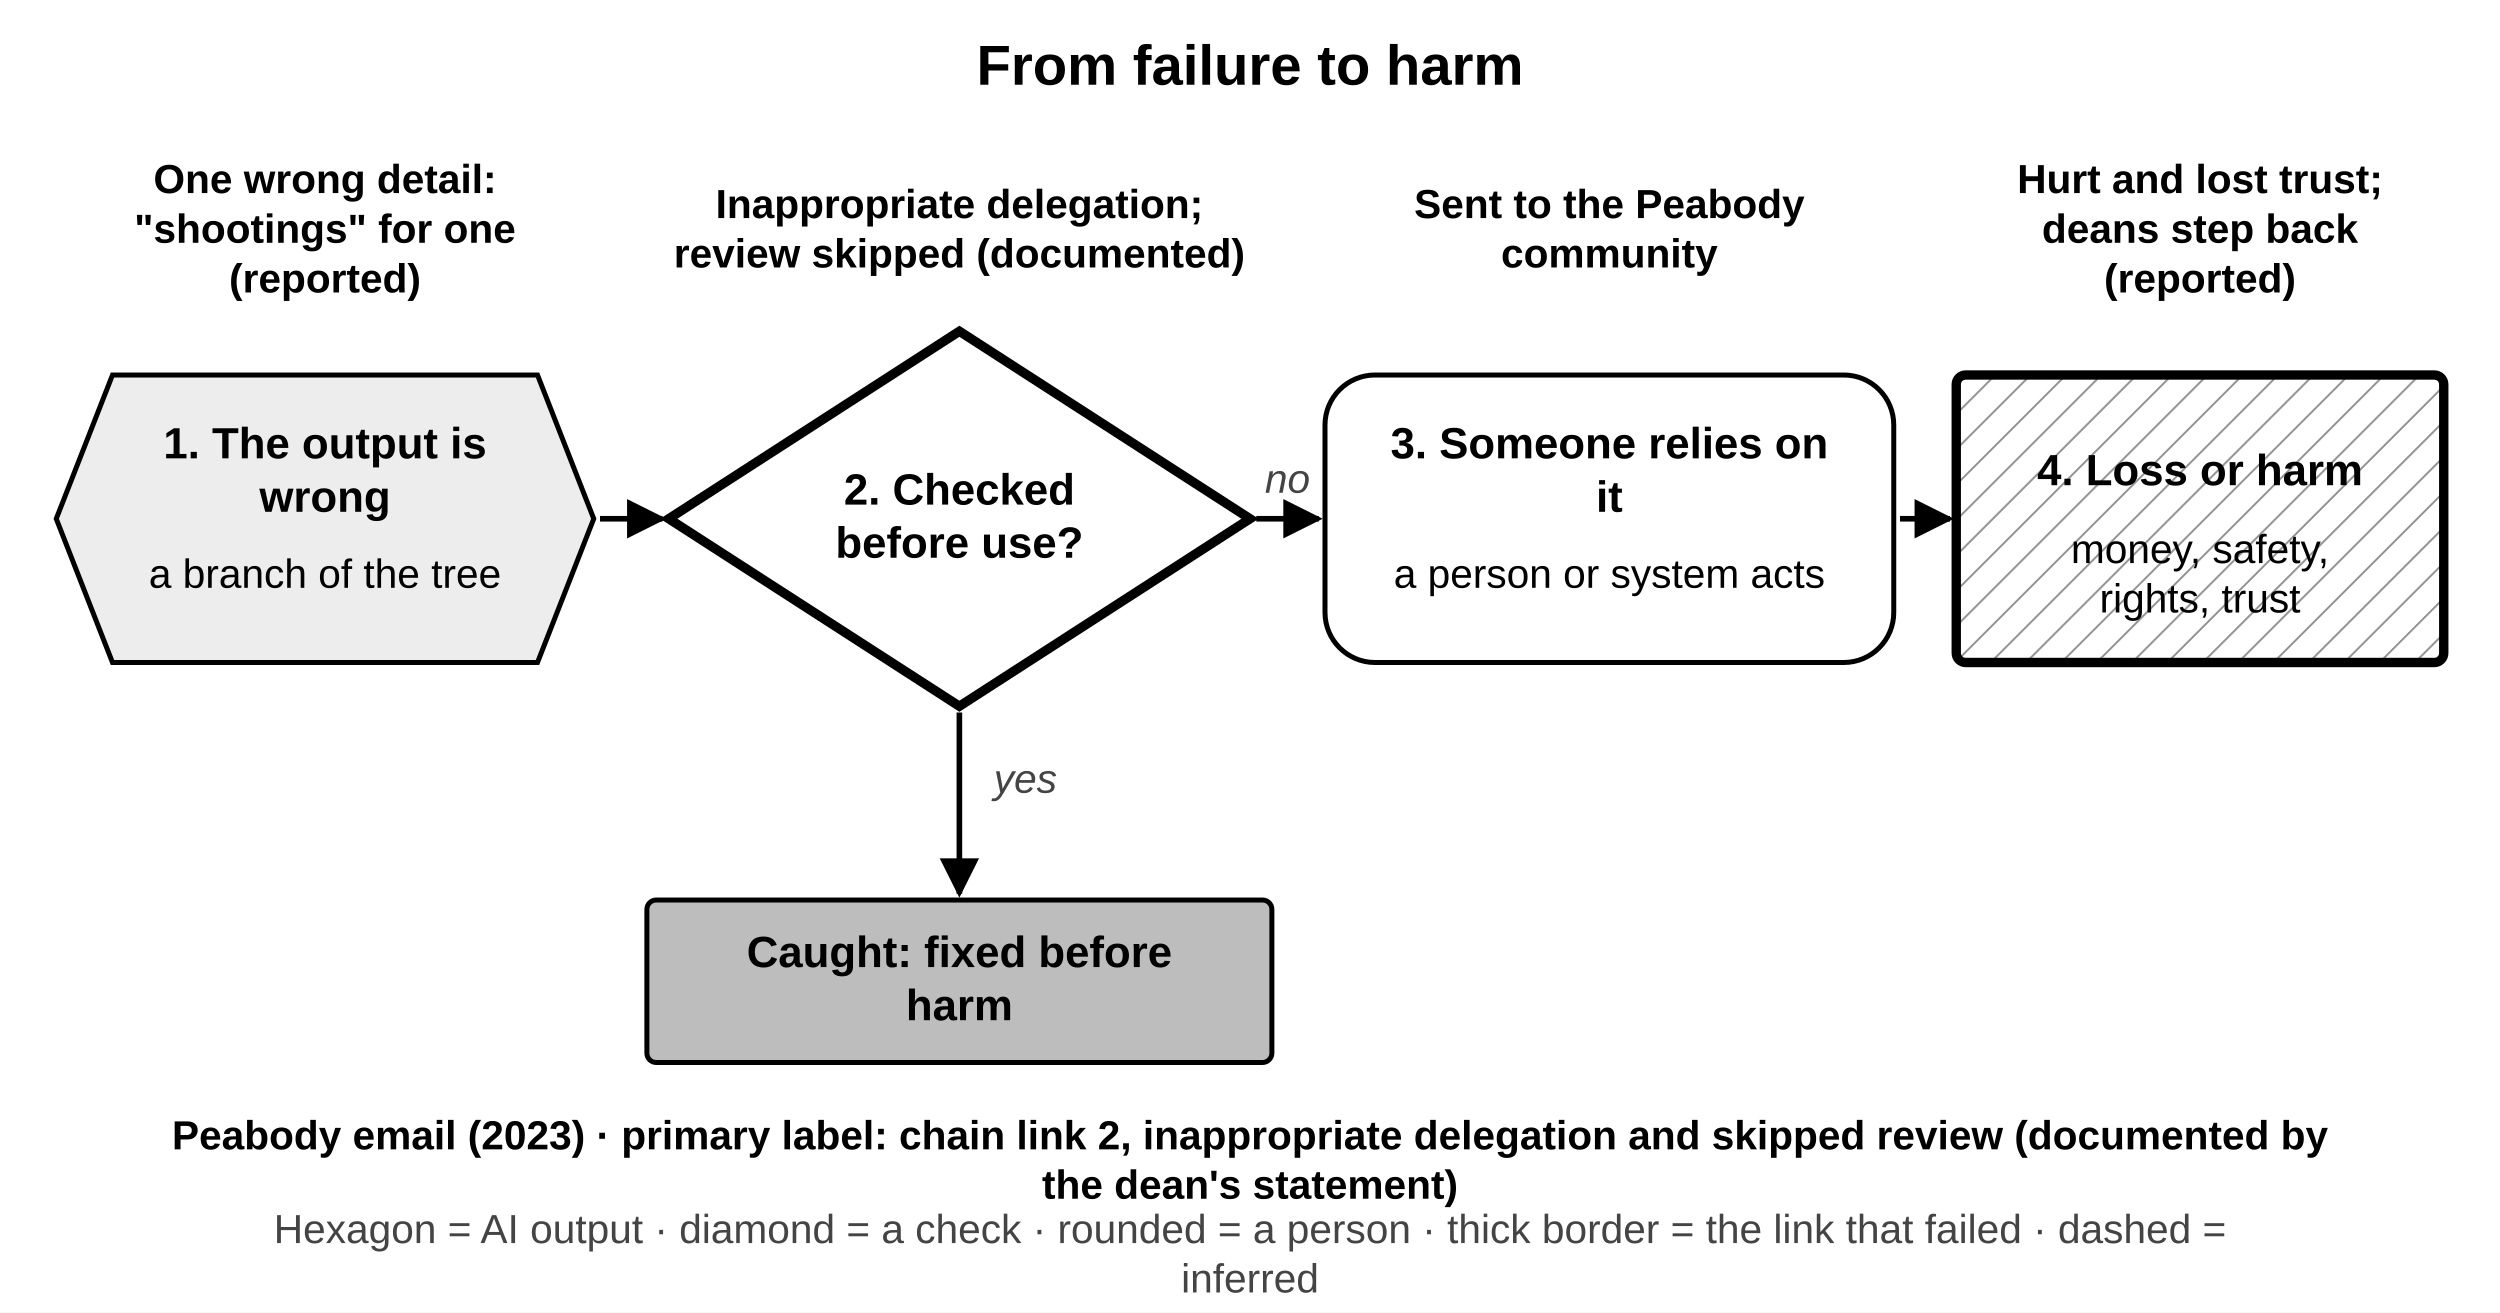
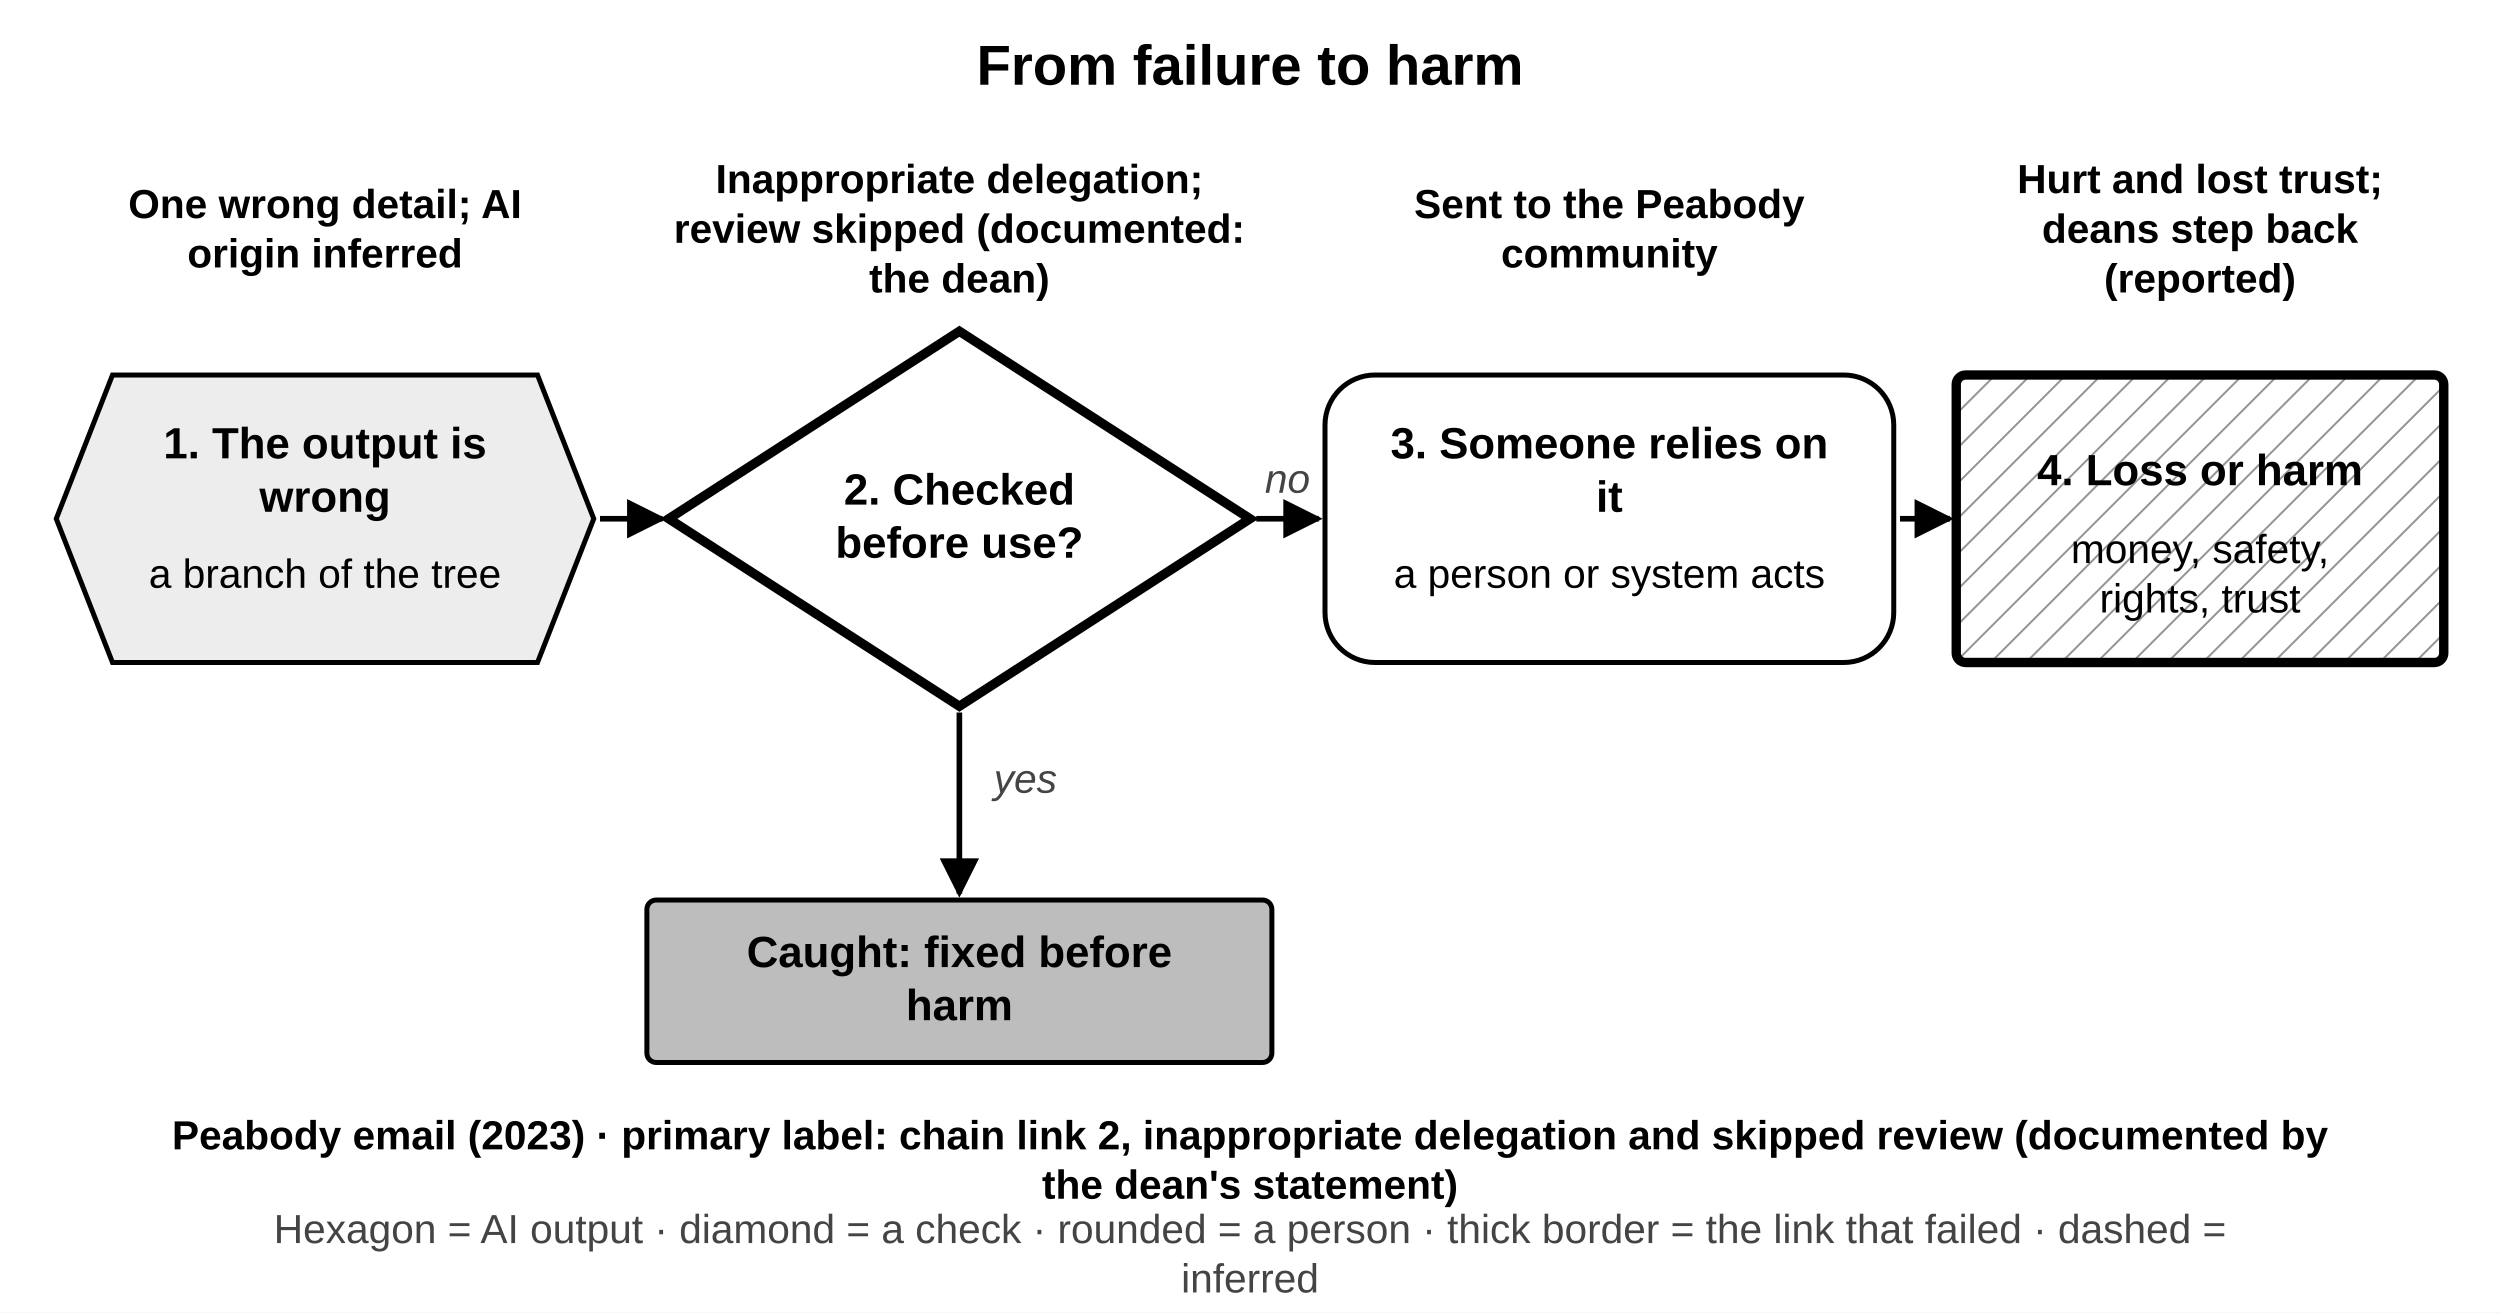
<svg xmlns="http://www.w3.org/2000/svg" viewBox="0 0 800 420" width="800" height="420" role="img" font-family="'Source Sans 3', 'Source Sans Pro', 'Helvetica Neue', Arial, sans-serif">
  <defs>
    <marker id="arrow-gray" viewBox="0 0 10 10" refX="9" refY="5" markerWidth="7" markerHeight="7" orient="auto-start-reverse">
      <path d="M0,0 L10,5 L0,10 z" fill="#000000" />
    </marker>
    <pattern id="hatch" patternUnits="userSpaceOnUse" width="8" height="8" patternTransform="rotate(45)">
      <rect width="8" height="8" fill="#FFFFFF" />
      <line x1="0" y1="0" x2="0" y2="8" stroke="#9A9A9A" stroke-width="1.3" />
    </pattern>
    <pattern id="dots" patternUnits="userSpaceOnUse" width="7" height="7">
      <rect width="7" height="7" fill="#FFFFFF" />
      <circle cx="3.5" cy="3.5" r="1.2" fill="#000" />
    </pattern>
  </defs>
  <rect width="800" height="420" fill="#FFFFFF" />
  <text x="400.0" y="22.0" font-size="18" font-weight="700" text-anchor="middle" dominant-baseline="middle" fill="#000000" style="">From failure to harm</text>
  <polygon points="36.0,120.0 172.0,120.0 190.0,166.0 172.0,212.0 36.0,212.0 18.0,166.0" fill="#EDEDED" stroke="#000000" stroke-width="1.6" />
  <text x="104.0" y="142.7" font-size="14" font-weight="600" text-anchor="middle" dominant-baseline="middle" fill="#000000" style="">1. The output is</text>
  <text x="104.0" y="159.8" font-size="14" font-weight="600" text-anchor="middle" dominant-baseline="middle" fill="#000000" style="">wrong</text>
  <text x="104.0" y="184.4" font-size="13" font-weight="normal" text-anchor="middle" dominant-baseline="middle" fill="#000000" style="">a branch of the tree</text>
  <path d="M192.0,166.0 L212.0,166.0" fill="none" stroke="#000000" stroke-width="1.8" marker-end="url(#arrow-gray)" />
-   <text x="104.0" y="58.1" font-size="13" font-weight="600" text-anchor="middle" dominant-baseline="middle" fill="#000000" style="">One wrong detail:</text>
-   <text x="104.0" y="74.0" font-size="13" font-weight="600" text-anchor="middle" dominant-baseline="middle" fill="#000000" style="">"shootings" for one</text>
-   <text x="104.0" y="89.9" font-size="13" font-weight="600" text-anchor="middle" dominant-baseline="middle" fill="#000000" style="">(reported)</text>
+   <text x="104.0" y="66.1" font-size="13" font-weight="600" text-anchor="middle" dominant-baseline="middle" fill="#000000" style="">One wrong detail; AI</text>
+   <text x="104.0" y="81.9" font-size="13" font-weight="600" text-anchor="middle" dominant-baseline="middle" fill="#000000" style="">origin inferred</text>
  <polygon points="307.0,106.0 400.0,166.0 307.0,226.0 214.0,166.0" fill="#FFFFFF" stroke="#000000" stroke-width="3" />
  <text x="307.0" y="157.5" font-size="14" font-weight="600" text-anchor="middle" dominant-baseline="middle" fill="#000000" style="">2. Checked</text>
  <text x="307.0" y="174.5" font-size="14" font-weight="600" text-anchor="middle" dominant-baseline="middle" fill="#000000" style="">before use?</text>
  <path d="M402.0,166.0 L422.0,166.0" fill="none" stroke="#000000" stroke-width="1.8" marker-end="url(#arrow-gray)" />
  <text x="412.0" y="154.0" font-size="13" font-weight="normal" text-anchor="middle" dominant-baseline="middle" fill="#444444" style="font-style:italic;">no</text>
-   <text x="307.0" y="66.1" font-size="13" font-weight="600" text-anchor="middle" dominant-baseline="middle" fill="#000000" style="">Inappropriate delegation;</text>
-   <text x="307.0" y="81.9" font-size="13" font-weight="600" text-anchor="middle" dominant-baseline="middle" fill="#000000" style="">review skipped (documented)</text>
+   <text x="307.0" y="58.1" font-size="13" font-weight="600" text-anchor="middle" dominant-baseline="middle" fill="#000000" style="">Inappropriate delegation;</text>
+   <text x="307.0" y="74.0" font-size="13" font-weight="600" text-anchor="middle" dominant-baseline="middle" fill="#000000" style="">review skipped (documented:</text>
+   <text x="307.0" y="89.9" font-size="13" font-weight="600" text-anchor="middle" dominant-baseline="middle" fill="#000000" style="">the dean)</text>
  <rect x="424" y="120" width="182" height="92" rx="16" fill="#FFFFFF" stroke="#000000" stroke-width="1.6" />
  <text x="515.0" y="142.7" font-size="14" font-weight="600" text-anchor="middle" dominant-baseline="middle" fill="#000000" style="">3. Someone relies on</text>
  <text x="515.0" y="159.8" font-size="14" font-weight="600" text-anchor="middle" dominant-baseline="middle" fill="#000000" style="">it</text>
  <text x="515.0" y="184.4" font-size="13" font-weight="normal" text-anchor="middle" dominant-baseline="middle" fill="#000000" style="">a person or system acts</text>
  <path d="M608.0,166.0 L624.0,166.0" fill="none" stroke="#000000" stroke-width="1.8" marker-end="url(#arrow-gray)" />
  <text x="515.0" y="66.1" font-size="13" font-weight="600" text-anchor="middle" dominant-baseline="middle" fill="#000000" style="">Sent to the Peabody</text>
  <text x="515.0" y="81.9" font-size="13" font-weight="600" text-anchor="middle" dominant-baseline="middle" fill="#000000" style="">community</text>
  <rect x="626" y="120" width="156" height="92" rx="3" fill="url(#hatch)" stroke="#000000" stroke-width="3" />
  <text x="704.0" y="151.3" font-size="14" font-weight="600" text-anchor="middle" dominant-baseline="middle" fill="#000000" style="">4. Loss or harm</text>
  <text x="704.0" y="176.5" font-size="13" font-weight="normal" text-anchor="middle" dominant-baseline="middle" fill="#000000" style="">money, safety,</text>
  <text x="704.0" y="192.3" font-size="13" font-weight="normal" text-anchor="middle" dominant-baseline="middle" fill="#000000" style="">rights, trust</text>
  <text x="704.0" y="58.1" font-size="13" font-weight="600" text-anchor="middle" dominant-baseline="middle" fill="#000000" style="">Hurt and lost trust;</text>
  <text x="704.0" y="74.0" font-size="13" font-weight="600" text-anchor="middle" dominant-baseline="middle" fill="#000000" style="">deans step back</text>
  <text x="704.0" y="89.9" font-size="13" font-weight="600" text-anchor="middle" dominant-baseline="middle" fill="#000000" style="">(reported)</text>
  <path d="M307.0,228.0 L307.0,286.0" fill="none" stroke="#000000" stroke-width="1.8" marker-end="url(#arrow-gray)" />
  <text x="318.0" y="250.0" font-size="13" font-weight="normal" text-anchor="start" dominant-baseline="middle" fill="#444444" style="font-style:italic;">yes</text>
  <rect x="207" y="288" width="200" height="52" rx="3" fill="#BDBDBD" stroke="#000000" stroke-width="1.6" />
  <text x="307.0" y="305.5" font-size="14" font-weight="600" text-anchor="middle" dominant-baseline="middle" fill="#000000" style="">Caught: fixed before</text>
  <text x="307.0" y="322.5" font-size="14" font-weight="600" text-anchor="middle" dominant-baseline="middle" fill="#000000" style="">harm</text>
  <text x="400.0" y="364.1" font-size="13" font-weight="700" text-anchor="middle" dominant-baseline="middle" fill="#000000" style="">Peabody email (2023) · primary label: chain link 2, inappropriate delegation and skipped review (documented by</text>
  <text x="400.0" y="379.9" font-size="13" font-weight="700" text-anchor="middle" dominant-baseline="middle" fill="#000000" style="">the dean's statement)</text>
  <text x="400.0" y="394.1" font-size="13" font-weight="normal" text-anchor="middle" dominant-baseline="middle" fill="#444444" style="">Hexagon = AI output · diamond = a check · rounded = a person · thick border = the link that failed · dashed =</text>
  <text x="400.0" y="409.9" font-size="13" font-weight="normal" text-anchor="middle" dominant-baseline="middle" fill="#444444" style="">inferred</text>
</svg>
